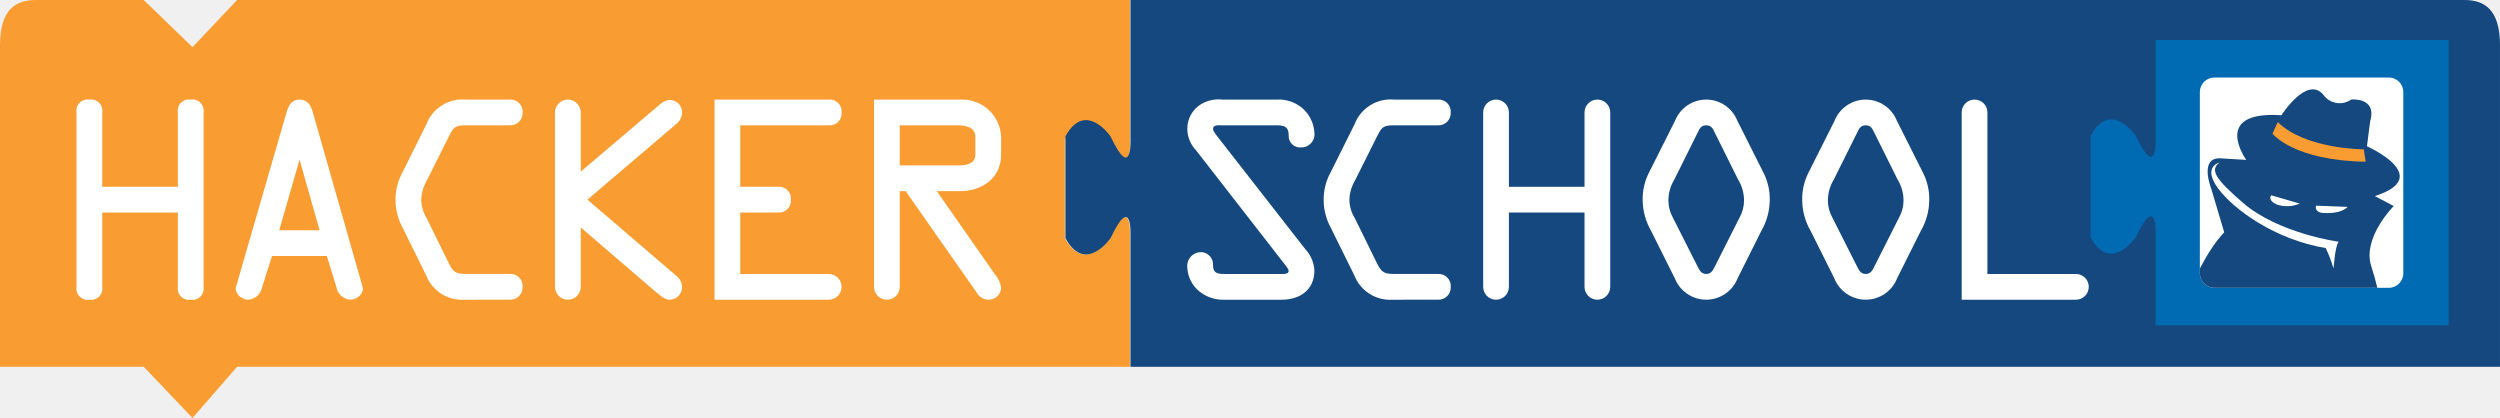
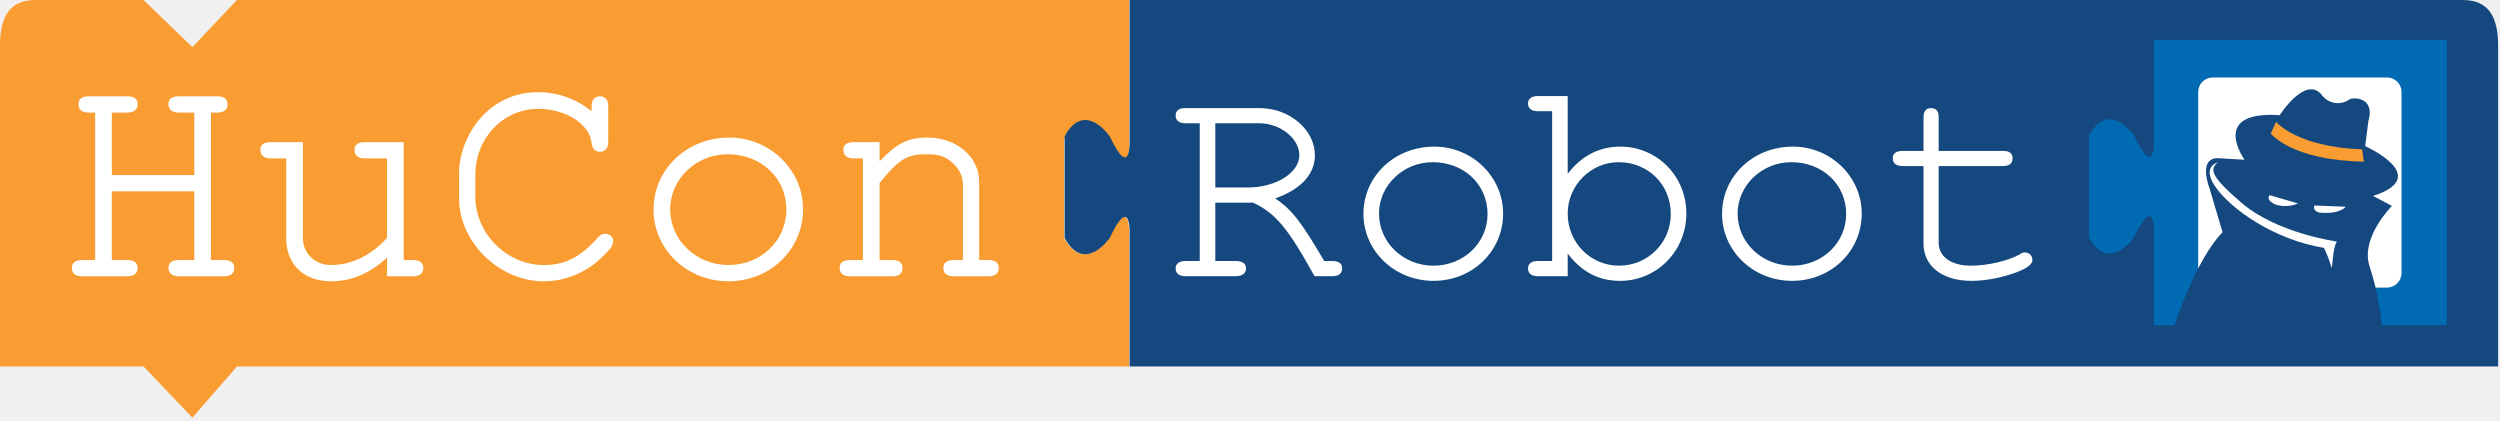
- <svg xmlns="http://www.w3.org/2000/svg" viewBox="0 0 243.817 40.764">
-   <defs>
-     <style>
-       .a {
-         fill: none;
-       }
- 
-       .b {
-         fill: #f99d33;
-       }
- 
-       .c {
-         fill: #14487e;
-       }
- 
-       .d {
-         fill: #006ab3;
-       }
- 
-       .e {
-         fill: #fff;
-       }
- 
-       .f {
-         clip-path: url(#a);
-       }
-     </style>
-     <clipPath id="a">
-       <rect class="a" x="214.544" y="7.56" width="19.843" height="20.51" rx="1.417" ry="1.417" />
-     </clipPath>
-   </defs>
-   <path class="b" d="M23.123,35.77l-4.348,4.994L14.017,35.77H0V4.42C0,.883,1.558,0,3.48,0H14.017l4.758,4.6L23.123,0h87.075V13.776s.205,4.33-1.944-.188c0,0-2.456-3.577-4.4,0v9.638c1.944,3.577,4.4,0,4.4,0,2.149-4.518,1.944-.188,1.944-.188V35.77Z" />
-   <path class="c" d="M110.251,35.77V23.037s.205-4.33-1.944.188c0,0-2.455,3.577-4.4,0V13.304c1.944-3.577,4.4,0,4.4,0,2.149,4.518,1.944.188,1.944.188V0H240.336c1.922,0,3.48.883,3.48,4.42V35.77Z" />
-   <path class="d" d="M210.232,31.731V22.967s.205-4.33-1.944.188c0,0-2.455,3.577-4.4,0V13.234c1.944-3.577,4.4,0,4.4,0,2.149,4.518,1.944.188,1.944.188V3.898h28.575V31.731Z" />
-   <rect class="e" x="214.544" y="7.56" width="19.843" height="20.51" rx="1.417" ry="1.417" />
-   <g>
-     <path class="e" d="M9.971,20.725v7.25A1.095,1.095,0,0,1,8.717,29.229a1.095,1.095,0,0,1-1.254-1.254V10.966A1.095,1.095,0,0,1,8.717,9.712a1.095,1.095,0,0,1,1.254,1.254v7.25h7.375v-7.25a1.095,1.095,0,0,1,1.254-1.254,1.095,1.095,0,0,1,1.254,1.254V27.975a1.095,1.095,0,0,1-1.254,1.254,1.095,1.095,0,0,1-1.254-1.254v-7.25Z" />
-     <path class="e" d="M27.935,10.992c.201-.677.477-1.279,1.279-1.279.828,0,1.129.627,1.305,1.279l4.841,16.983c.175.602-.502,1.254-1.204,1.254a1.494,1.494,0,0,1-1.355-1.254l-.928-3.011H26.53l-.953,3.011a1.495,1.495,0,0,1-1.355,1.254c-.702,0-1.379-.652-1.204-1.254Zm1.304,4.666h-.05l-1.957,6.798h3.938Z" />
-     <path class="e" d="M45.322,29.229A3.75,3.75,0,0,1,41.56,26.846L39.252,22.18a5.638,5.638,0,0,1-.677-2.634,5.475,5.475,0,0,1,.703-2.785L41.585,12.12A3.77,3.77,0,0,1,45.448,9.712h4.265a1.175,1.175,0,0,1,1.254,1.254,1.192,1.192,0,0,1-1.254,1.255H45.523c-1.079,0-1.254.101-1.731,1.054L41.61,17.639a3.889,3.889,0,0,0-.527,1.907,3.495,3.495,0,0,0,.527,1.73l2.132,4.34c.501,1.028.752,1.103,1.881,1.103h4.089a1.176,1.176,0,0,1,1.254,1.255,1.192,1.192,0,0,1-1.254,1.254Z" />
-     <path class="e" d="M54.13,10.966a1.254,1.254,0,0,1,2.509,0v5.77L64.29,10.24a1.672,1.672,0,0,1,1.029-.502,1.229,1.229,0,0,1,1.204,1.305,1.491,1.491,0,0,1-.577,1.053l-8.654,7.376,8.604,7.375a1.47,1.47,0,0,1,.627,1.078,1.229,1.229,0,0,1-1.204,1.305c-.527,0-.954-.451-1.355-.753L56.639,22.18v5.795a1.254,1.254,0,0,1-2.509,0Z" />
-     <path class="e" d="M80.825,26.72a1.254,1.254,0,1,1,0,2.509H69.686V9.712H80.825a1.157,1.157,0,0,1,1.254,1.254,1.157,1.157,0,0,1-1.254,1.255H72.195v5.995h3.688A1.157,1.157,0,0,1,77.137,19.471a1.157,1.157,0,0,1-1.254,1.254H72.195V26.72Z" />
-     <path class="e" d="M87.751,27.975a1.254,1.254,0,0,1-2.509,0V9.712h8.429A3.792,3.792,0,0,1,97.635,13.35v1.73c0,2.358-1.957,3.562-3.964,3.562H91.363L97.007,26.72a2.523,2.523,0,0,1,.627,1.33,1.202,1.202,0,0,1-1.279,1.179,1.327,1.327,0,0,1-1.104-.702l-6.923-9.884h-.577Zm0-11.841H93.32c.703,0,1.806-.05,1.806-1.054V13.35c0-1.004-1.028-1.129-1.781-1.129H87.751Z" />
+ <svg xmlns="http://www.w3.org/2000/svg" width="100%" height="100%" viewBox="0 0 244 41" version="1.1" xml:space="preserve" style="fill-rule:evenodd;clip-rule:evenodd;stroke-linejoin:round;stroke-miterlimit:1.414;">
+   <path d="M23.123,35.77L18.775,40.764L14.017,35.77L0,35.77L0,4.42C0,0.883 1.558,0 3.48,0L14.017,0L18.775,4.6L23.123,0L110.198,0L110.198,13.776C110.198,13.776 110.402,18.106 108.254,13.587C108.254,13.587 105.798,10.01 103.854,13.587L103.854,23.225C105.797,26.802 108.254,23.225 108.254,23.225C110.402,18.707 110.198,23.037 110.198,23.037L110.198,35.77L23.123,35.77Z" style="fill:rgb(249,157,51);fill-rule:nonzero;" />
+   <path d="M110.251,35.77L110.251,23.037C110.251,23.037 110.456,18.707 108.307,23.225C108.307,23.225 105.852,26.802 103.907,23.225L103.907,13.304C105.851,9.727 108.307,13.304 108.307,13.304C110.456,17.822 110.251,13.492 110.251,13.492L110.251,0L240.336,0C242.259,0 243.816,0.883 243.816,4.42L243.816,35.77L110.251,35.77Z" style="fill:rgb(20,72,126);fill-rule:nonzero;" />
+   <path d="M210.232,31.731L210.232,22.967C210.232,22.967 210.436,18.637 208.288,23.155C208.288,23.155 205.832,26.732 203.888,23.155L203.888,13.234C205.832,9.657 208.288,13.234 208.288,13.234C210.436,17.752 210.232,13.422 210.232,13.422L210.232,3.898L238.806,3.898L238.806,31.731L210.232,31.731Z" style="fill:rgb(0,106,179);fill-rule:nonzero;" />
+   <path d="M234.387,8.977C234.387,8.195 233.752,7.56 232.969,7.56L215.962,7.56C215.179,7.56 214.544,8.195 214.544,8.977L214.544,26.653C214.544,27.435 215.179,28.07 215.962,28.07L232.969,28.07C233.752,28.07 234.387,27.435 234.387,26.653L234.387,8.977Z" style="fill:white;" />
+   <g transform="matrix(2.43025,0,0,2.43025,-226.814,-17.6816)">
+     <text x="140.089px" y="18.368px" style="font-family:'Courier';font-size:12px;fill:white;">Robot</text>
+   </g>
+   <g transform="matrix(2.60189,0,0,2.60189,-46.5828,-16.1085)">
+     <text x="20.02px" y="16.552px" style="font-family:'Courier';font-size:12px;fill:white;">HuCon</text>
  </g>
  <g>
-     <path class="e" d="M127.31,24.312a3.251,3.251,0,0,1,.878,2.082c0,1.882-1.43,2.835-3.161,2.835h-5.519a3.699,3.699,0,0,1-2.533-.803,3.171,3.171,0,0,1-1.18-2.333,1.353,1.353,0,0,1,1.33-1.505,1.201,1.201,0,0,1,1.179,1.279c0,.753.401.853,1.103.853h5.444c.2,0,.827.075.827-.301,0-.201-.351-.577-.451-.728l-8.604-11.062a3.016,3.016,0,0,1-.828-2.058,2.796,2.796,0,0,1,1.33-2.408,3.359,3.359,0,0,1,2.082-.451h5.318a3.554,3.554,0,0,1,2.483.828,3.415,3.415,0,0,1,1.179,2.383,1.28,1.28,0,0,1-1.305,1.455A1.113,1.113,0,0,1,125.68,13.2c0-.854-.426-.979-1.204-.979H119.158c-.276,0-.854-.075-.854.351,0,.227.276.527.376.678Z" />
-     <path class="e" d="M135.842,29.229a3.75,3.75,0,0,1-3.763-2.383l-2.308-4.666a5.634,5.634,0,0,1-.678-2.634,5.476,5.476,0,0,1,.703-2.785l2.308-4.641a3.77,3.77,0,0,1,3.863-2.408h4.265a1.175,1.175,0,0,1,1.254,1.254,1.192,1.192,0,0,1-1.254,1.255h-4.19c-1.079,0-1.255.101-1.731,1.054L132.13,17.639a3.89,3.89,0,0,0-.527,1.907,3.491,3.491,0,0,0,.527,1.73l2.132,4.34c.502,1.028.753,1.103,1.882,1.103h4.089a1.175,1.175,0,0,1,1.254,1.255,1.192,1.192,0,0,1-1.254,1.254Z" />
-     <path class="e" d="M147.158,20.725v7.25a1.254,1.254,0,0,1-2.509,0V10.966a1.254,1.254,0,0,1,2.509,0v7.25h7.375v-7.25a1.254,1.254,0,0,1,2.509,0V27.975a1.254,1.254,0,0,1-2.509,0v-7.25Z" />
-     <path class="e" d="M171.946,16.761a5.693,5.693,0,0,1,.652,2.785,6.125,6.125,0,0,1-.828,2.984l-2.308,4.616a3.291,3.291,0,0,1-6.121,0l-2.308-4.616a6.125,6.125,0,0,1-.828-2.984,5.692,5.692,0,0,1,.652-2.785l2.509-4.992a3.268,3.268,0,0,1,6.07,0Zm-4.691-3.787c-.2-.402-.326-.753-.853-.753s-.652.351-.854.753l-2.258,4.54a3.894,3.894,0,0,0-.576,2.032,3.392,3.392,0,0,0,.426,1.655l2.408,4.767c.176.35.352.752.854.752s.677-.401.853-.752l2.408-4.767a3.382,3.382,0,0,0,.427-1.655,3.896,3.896,0,0,0-.577-2.032Z" />
-     <path class="e" d="M187.502,16.761a5.692,5.692,0,0,1,.652,2.785,6.124,6.124,0,0,1-.828,2.984l-2.308,4.616a3.291,3.291,0,0,1-6.121,0L176.59,22.531a6.125,6.125,0,0,1-.828-2.984,5.693,5.693,0,0,1,.652-2.785l2.509-4.992a3.268,3.268,0,0,1,6.07,0ZM182.81,12.974c-.2-.402-.326-.753-.853-.753s-.652.351-.854.753l-2.258,4.54a3.895,3.895,0,0,0-.576,2.032,3.392,3.392,0,0,0,.426,1.655l2.408,4.767c.176.35.351.752.854.752s.677-.401.853-.752l2.408-4.767a3.382,3.382,0,0,0,.427-1.655,3.896,3.896,0,0,0-.577-2.032Z" />
-     <path class="e" d="M202.456,26.72a1.254,1.254,0,0,1,0,2.509H191.317V10.966a1.254,1.254,0,0,1,2.509,0V26.72Z" />
-   </g>
-   <g class="f">
-     <g>
-       <path class="c" d="M211.341,34.632s2.2-8.394,5.579-11.978l-1.279-4.298s-1.179-2.969.869-2.918l2.559.154s-3.48-4.812,3.43-4.352c0,0,2.494-3.916,4.094-1.996a1.939,1.939,0,0,0,2.713.461s2.559-.256,1.843,2.15l-.307,2.407s6.654,2.969.768,4.862l1.843.972s-3.071,3.071-2.201,5.836a26.902,26.902,0,0,1,1.33,8.701Z" />
-       <path class="e" d="M227.566,26.136c.057.203.103-1.995.512-2.559,0,0-5.852-.801-9.316-3.788-2.789-2.406-3.225-3.226-2.303-3.942,0,0-1.687.406-.152,2.505s5.599,5.022,10.513,5.841A12.368,12.368,0,0,1,227.566,26.136Z" />
-       <path class="b" d="M222.141,11.906l-.511,1.126s2.022,2.636,9.084,2.738l-.178-1.203S224.854,14.569,222.141,11.906Z" />
-       <path class="e" d="M225.88,20.059l3.068.116s-.521.751-2.547.579C226.401,20.754,225.707,20.637,225.88,20.059Z" />
-       <path class="e" d="M224.29,19.856l-2.777-.809s-.434.434.52.897A3.183,3.183,0,0,0,224.29,19.856Z" />
-     </g>
+     <path d="M211.342,34.632C211.342,34.632 213.541,26.238 216.92,22.655L215.641,18.356C215.641,18.356 214.463,15.387 216.51,15.438L219.069,15.592C219.069,15.592 215.589,10.781 222.499,11.241C222.499,11.241 224.993,7.325 226.593,9.245C226.956,9.76 227.548,10.067 228.178,10.067C228.583,10.067 228.977,9.941 229.307,9.705C229.636,9.47 231.866,9.449 231.149,11.855L230.842,14.262C230.842,14.262 237.497,17.231 231.61,19.124L233.453,20.096C233.453,20.096 230.382,23.167 231.252,25.932C232.17,28.739 232.619,31.679 232.582,34.633L211.342,34.632Z" style="fill:rgb(20,72,126);fill-rule:nonzero;" />
+     <path d="M227.566,26.136C227.624,26.339 227.67,24.14 228.079,23.576C228.079,23.576 222.227,22.776 218.762,19.789C215.974,17.383 215.538,16.563 216.459,15.847C216.459,15.847 214.772,16.253 216.307,18.352C217.842,20.451 221.906,23.374 226.821,24.193C227.123,24.818 227.373,25.468 227.566,26.136Z" style="fill:white;fill-rule:nonzero;" />
+     <path d="M222.141,11.906L221.629,13.032C221.629,13.032 223.651,15.668 230.714,15.771L230.535,14.568C230.535,14.568 224.854,14.569 222.141,11.906Z" style="fill:rgb(249,157,51);fill-rule:nonzero;" />
+     <path d="M225.88,20.059L228.948,20.175C228.948,20.175 228.427,20.927 226.401,20.754C226.401,20.754 225.707,20.638 225.88,20.059Z" style="fill:white;fill-rule:nonzero;" />
+     <path d="M224.29,19.856L221.512,19.047C221.512,19.047 221.079,19.481 222.033,19.944C222.77,20.192 223.574,20.161 224.29,19.856Z" style="fill:white;fill-rule:nonzero;" />
  </g>
</svg>
